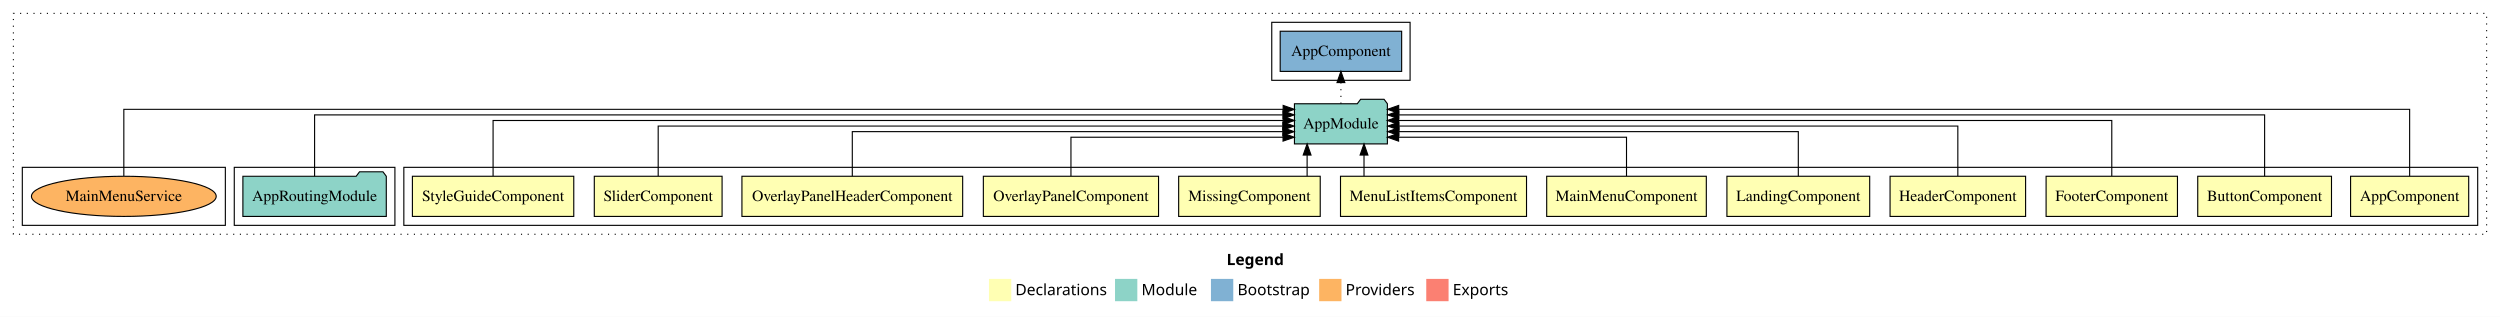
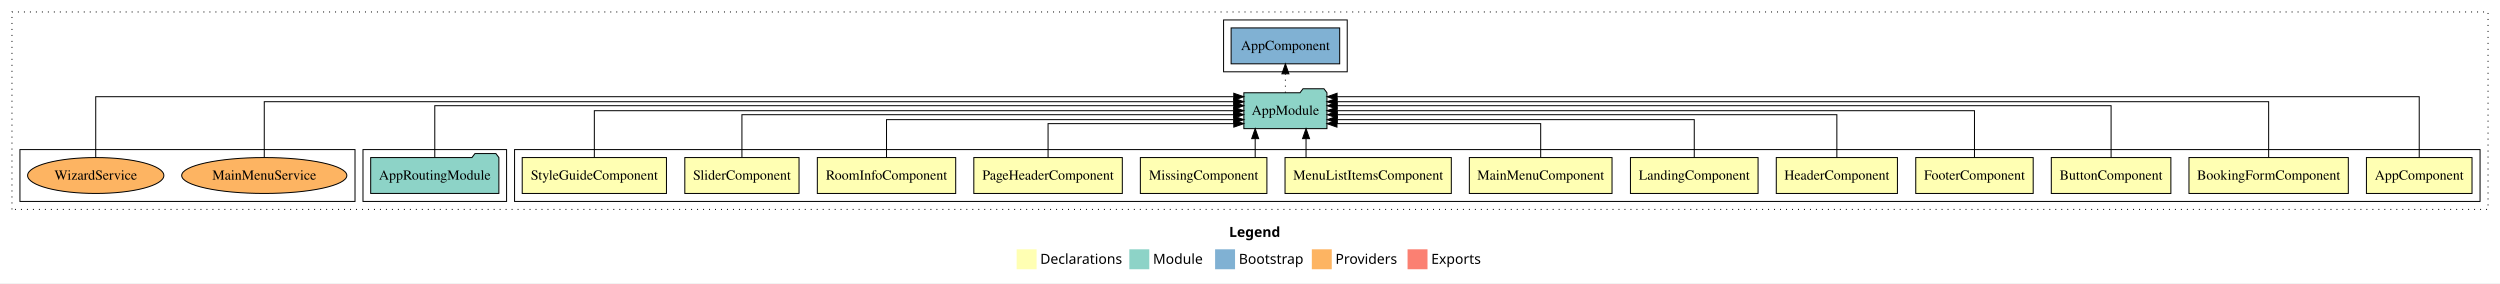
- <svg xmlns="http://www.w3.org/2000/svg" width="2241pt" height="284pt" viewBox="0.00 0.00 2241.00 284.00">
+ <svg xmlns="http://www.w3.org/2000/svg" width="2507pt" height="284pt" viewBox="0.00 0.00 2507.00 284.00">
  <g id="graph0" class="graph" transform="scale(1 1) rotate(0) translate(4 280)">
-     <polygon fill="#ffffff" stroke="transparent" points="-4,4 -4,-280 2237,-280 2237,4 -4,4" />
-     <text text-anchor="start" x="1095.509" y="-42.4" font-family="sans-serif" font-weight="bold" font-size="14.00" fill="#000000">Legend</text>
-     <polygon fill="#ffffb3" stroke="transparent" points="882.5,-10 882.5,-30 902.5,-30 902.5,-10 882.5,-10" />
-     <text text-anchor="start" x="906.129" y="-15.4" font-family="sans-serif" font-size="14.00" fill="#000000">  Declarations</text>
-     <polygon fill="#8dd3c7" stroke="transparent" points="995.5,-10 995.5,-30 1015.5,-30 1015.5,-10 995.5,-10" />
-     <text text-anchor="start" x="1019.225" y="-15.4" font-family="sans-serif" font-size="14.00" fill="#000000">  Module</text>
-     <polygon fill="#80b1d3" stroke="transparent" points="1081.5,-10 1081.5,-30 1101.5,-30 1101.5,-10 1081.5,-10" />
-     <text text-anchor="start" x="1105.281" y="-15.4" font-family="sans-serif" font-size="14.00" fill="#000000">  Bootstrap</text>
-     <polygon fill="#fdb462" stroke="transparent" points="1178.5,-10 1178.5,-30 1198.5,-30 1198.5,-10 1178.5,-10" />
-     <text text-anchor="start" x="1202.173" y="-15.4" font-family="sans-serif" font-size="14.00" fill="#000000">  Providers</text>
-     <polygon fill="#fb8072" stroke="transparent" points="1274.5,-10 1274.5,-30 1294.5,-30 1294.5,-10 1274.5,-10" />
-     <text text-anchor="start" x="1298.226" y="-15.4" font-family="sans-serif" font-size="14.00" fill="#000000">  Exports</text>
+     <polygon fill="#ffffff" stroke="transparent" points="-4,4 -4,-280 2503,-280 2503,4 -4,4" />
+     <text text-anchor="start" x="1228.509" y="-42.4" font-family="sans-serif" font-weight="bold" font-size="14.00" fill="#000000">Legend</text>
+     <polygon fill="#ffffb3" stroke="transparent" points="1015.5,-10 1015.5,-30 1035.5,-30 1035.5,-10 1015.5,-10" />
+     <text text-anchor="start" x="1039.129" y="-15.4" font-family="sans-serif" font-size="14.00" fill="#000000">  Declarations</text>
+     <polygon fill="#8dd3c7" stroke="transparent" points="1128.5,-10 1128.5,-30 1148.5,-30 1148.5,-10 1128.5,-10" />
+     <text text-anchor="start" x="1152.225" y="-15.4" font-family="sans-serif" font-size="14.00" fill="#000000">  Module</text>
+     <polygon fill="#80b1d3" stroke="transparent" points="1214.5,-10 1214.5,-30 1234.5,-30 1234.5,-10 1214.5,-10" />
+     <text text-anchor="start" x="1238.281" y="-15.4" font-family="sans-serif" font-size="14.00" fill="#000000">  Bootstrap</text>
+     <polygon fill="#fdb462" stroke="transparent" points="1311.5,-10 1311.5,-30 1331.5,-30 1331.5,-10 1311.5,-10" />
+     <text text-anchor="start" x="1335.173" y="-15.4" font-family="sans-serif" font-size="14.00" fill="#000000">  Providers</text>
+     <polygon fill="#fb8072" stroke="transparent" points="1407.5,-10 1407.5,-30 1427.5,-30 1427.5,-10 1407.5,-10" />
+     <text text-anchor="start" x="1431.226" y="-15.4" font-family="sans-serif" font-size="14.00" fill="#000000">  Exports</text>
    <g id="clust1" class="cluster">
-       <polygon fill="none" stroke="#000000" stroke-dasharray="1,5" points="8,-70 8,-268 2225,-268 2225,-70 8,-70" />
+       <polygon fill="none" stroke="#000000" stroke-dasharray="1,5" points="8,-70 8,-268 2491,-268 2491,-70 8,-70" />
    </g>
    <g id="clust2" class="cluster">
-       <polygon fill="none" stroke="#000000" points="358,-78 358,-130 2217,-130 2217,-78 358,-78" />
+       <polygon fill="none" stroke="#000000" points="512,-78 512,-130 2483,-130 2483,-78 512,-78" />
    </g>
-     <g id="clust15" class="cluster">
-       <polygon fill="none" stroke="#000000" points="206,-78 206,-130 350,-130 350,-78 206,-78" />
-     </g>
-     <g id="clust17" class="cluster">
-       <polygon fill="none" stroke="#000000" points="1136,-208 1136,-260 1260,-260 1260,-208 1136,-208" />
+     <g id="clust16" class="cluster">
+       <polygon fill="none" stroke="#000000" points="360,-78 360,-130 504,-130 504,-78 360,-78" />
    </g>
    <g id="clust18" class="cluster">
-       <polygon fill="none" stroke="#000000" points="16,-78 16,-130 198,-130 198,-78 16,-78" />
+       <polygon fill="none" stroke="#000000" points="1223,-208 1223,-260 1347,-260 1347,-208 1223,-208" />
+     </g>
+     <g id="clust19" class="cluster">
+       <polygon fill="none" stroke="#000000" points="16,-78 16,-130 352,-130 352,-78 16,-78" />
    </g>
    <g id="node1" class="node">
-       <polygon fill="#ffffb3" stroke="#000000" points="2208.94,-122 2103.06,-122 2103.06,-86 2208.94,-86 2208.94,-122" />
-       <text text-anchor="middle" x="2156" y="-99.8" font-family="Times,serif" font-size="14.00" fill="#000000">AppComponent</text>
+       <polygon fill="#ffffb3" stroke="#000000" points="2474.94,-122 2369.06,-122 2369.06,-86 2474.94,-86 2474.94,-122" />
+       <text text-anchor="middle" x="2422" y="-99.8" font-family="Times,serif" font-size="14.00" fill="#000000">AppComponent</text>
+     </g>
+     <g id="node14" class="node">
+       <polygon fill="#8dd3c7" stroke="#000000" points="1326.657,-187 1323.657,-191 1302.657,-191 1299.657,-187 1243.343,-187 1243.343,-151 1326.657,-151 1326.657,-187" />
+       <text text-anchor="middle" x="1285" y="-164.8" font-family="Times,serif" font-size="14.00" fill="#000000">AppModule</text>
+     </g>
+     <g id="edge1" class="edge">
+       <path fill="none" stroke="#000000" d="M2422,-122.323C2422,-145.66 2422,-183 2422,-183 2422,-183 1336.815,-183 1336.815,-183" />
+       <polygon fill="#000000" stroke="#000000" points="1336.815,-179.5 1326.815,-183 1336.815,-186.5 1336.815,-179.5" />
+     </g>
+     <g id="node2" class="node">
+       <polygon fill="#ffffb3" stroke="#000000" points="2350.893,-122 2191.107,-122 2191.107,-86 2350.893,-86 2350.893,-122" />
+       <text text-anchor="middle" x="2271" y="-99.8" font-family="Times,serif" font-size="14.00" fill="#000000">BookingFormComponent</text>
+     </g>
+     <g id="edge2" class="edge">
+       <path fill="none" stroke="#000000" d="M2271,-122.292C2271,-144.206 2271,-178 2271,-178 2271,-178 1336.737,-178 1336.737,-178" />
+       <polygon fill="#000000" stroke="#000000" points="1336.737,-174.5 1326.737,-178 1336.737,-181.5 1336.737,-174.5" />
+     </g>
+     <g id="node3" class="node">
+       <polygon fill="#ffffb3" stroke="#000000" points="2172.951,-122 2053.049,-122 2053.049,-86 2172.951,-86 2172.951,-122" />
+       <text text-anchor="middle" x="2113" y="-99.8" font-family="Times,serif" font-size="14.00" fill="#000000">ButtonComponent</text>
+     </g>
+     <g id="edge3" class="edge">
+       <path fill="none" stroke="#000000" d="M2113,-122.027C2113,-142.767 2113,-174 2113,-174 2113,-174 1336.913,-174 1336.913,-174" />
+       <polygon fill="#000000" stroke="#000000" points="1336.913,-170.5 1326.913,-174 1336.913,-177.5 1336.913,-170.5" />
+     </g>
+     <g id="node4" class="node">
+       <polygon fill="#ffffb3" stroke="#000000" points="2034.881,-122 1917.119,-122 1917.119,-86 2034.881,-86 2034.881,-122" />
+       <text text-anchor="middle" x="1976" y="-99.8" font-family="Times,serif" font-size="14.00" fill="#000000">FooterComponent</text>
+     </g>
+     <g id="edge4" class="edge">
+       <path fill="none" stroke="#000000" d="M1976,-122.106C1976,-141.339 1976,-169 1976,-169 1976,-169 1336.669,-169 1336.669,-169" />
+       <polygon fill="#000000" stroke="#000000" points="1336.669,-165.5 1326.669,-169 1336.669,-172.5 1336.669,-165.5" />
+     </g>
+     <g id="node5" class="node">
+       <polygon fill="#ffffb3" stroke="#000000" points="1898.744,-122 1777.256,-122 1777.256,-86 1898.744,-86 1898.744,-122" />
+       <text text-anchor="middle" x="1838" y="-99.8" font-family="Times,serif" font-size="14.00" fill="#000000">HeaderComponent</text>
+     </g>
+     <g id="edge5" class="edge">
+       <path fill="none" stroke="#000000" d="M1838,-122.302C1838,-140.27 1838,-165 1838,-165 1838,-165 1337.019,-165 1337.019,-165" />
+       <polygon fill="#000000" stroke="#000000" points="1337.019,-161.5 1327.019,-165 1337.019,-168.5 1337.019,-161.5" />
+     </g>
+     <g id="node6" class="node">
+       <polygon fill="#ffffb3" stroke="#000000" points="1758.99,-122 1631.01,-122 1631.01,-86 1758.99,-86 1758.99,-122" />
+       <text text-anchor="middle" x="1695" y="-99.8" font-family="Times,serif" font-size="14.00" fill="#000000">LandingComponent</text>
+     </g>
+     <g id="edge6" class="edge">
+       <path fill="none" stroke="#000000" d="M1695,-122.027C1695,-138.398 1695,-160 1695,-160 1695,-160 1336.95,-160 1336.95,-160" />
+       <polygon fill="#000000" stroke="#000000" points="1336.95,-156.5 1326.95,-160 1336.95,-163.5 1336.95,-156.5" />
+     </g>
+     <g id="node7" class="node">
+       <polygon fill="#ffffb3" stroke="#000000" points="1612.542,-122 1469.458,-122 1469.458,-86 1612.542,-86 1612.542,-122" />
+       <text text-anchor="middle" x="1541" y="-99.8" font-family="Times,serif" font-size="14.00" fill="#000000">MainMenuComponent</text>
+     </g>
+     <g id="edge7" class="edge">
+       <path fill="none" stroke="#000000" d="M1541,-122.187C1541,-137.182 1541,-156 1541,-156 1541,-156 1336.701,-156 1336.701,-156" />
+       <polygon fill="#000000" stroke="#000000" points="1336.701,-152.5 1326.701,-156 1336.7,-159.5 1336.701,-152.5" />
+     </g>
+     <g id="node8" class="node">
+       <polygon fill="#ffffb3" stroke="#000000" points="1451.371,-122 1284.629,-122 1284.629,-86 1451.371,-86 1451.371,-122" />
+       <text text-anchor="middle" x="1368" y="-99.8" font-family="Times,serif" font-size="14.00" fill="#000000">MenuListItemsComponent</text>
+     </g>
+     <g id="edge8" class="edge">
+       <path fill="none" stroke="#000000" d="M1305.696,-122.106C1305.696,-122.106 1305.696,-140.991 1305.696,-140.991" />
+       <polygon fill="#000000" stroke="#000000" points="1302.196,-140.991 1305.696,-150.991 1309.196,-140.991 1302.196,-140.991" />
+     </g>
+     <g id="node9" class="node">
+       <polygon fill="#ffffb3" stroke="#000000" points="1266.448,-122 1139.552,-122 1139.552,-86 1266.448,-86 1266.448,-122" />
+       <text text-anchor="middle" x="1203" y="-99.8" font-family="Times,serif" font-size="14.00" fill="#000000">MissingComponent</text>
+     </g>
+     <g id="edge9" class="edge">
+       <path fill="none" stroke="#000000" d="M1254.698,-122.106C1254.698,-122.106 1254.698,-140.991 1254.698,-140.991" />
+       <polygon fill="#000000" stroke="#000000" points="1251.198,-140.991 1254.698,-150.991 1258.198,-140.991 1251.198,-140.991" />
+     </g>
+     <g id="node10" class="node">
+       <polygon fill="#ffffb3" stroke="#000000" points="1121.455,-122 972.545,-122 972.545,-86 1121.455,-86 1121.455,-122" />
+       <text text-anchor="middle" x="1047" y="-99.8" font-family="Times,serif" font-size="14.00" fill="#000000">PageHeaderComponent</text>
+     </g>
+     <g id="edge10" class="edge">
+       <path fill="none" stroke="#000000" d="M1047,-122.187C1047,-137.182 1047,-156 1047,-156 1047,-156 1233.271,-156 1233.271,-156" />
+       <polygon fill="#000000" stroke="#000000" points="1233.271,-159.5 1243.271,-156 1233.271,-152.5 1233.271,-159.5" />
+     </g>
+     <g id="node11" class="node">
+       <polygon fill="#ffffb3" stroke="#000000" points="954.381,-122 815.619,-122 815.619,-86 954.381,-86 954.381,-122" />
+       <text text-anchor="middle" x="885" y="-99.8" font-family="Times,serif" font-size="14.00" fill="#000000">RoomInfoComponent</text>
+     </g>
+     <g id="edge11" class="edge">
+       <path fill="none" stroke="#000000" d="M885,-122.027C885,-138.398 885,-160 885,-160 885,-160 1233.325,-160 1233.325,-160" />
+       <polygon fill="#000000" stroke="#000000" points="1233.325,-163.5 1243.325,-160 1233.325,-156.5 1233.325,-163.5" />
+     </g>
+     <g id="node12" class="node">
+       <polygon fill="#ffffb3" stroke="#000000" points="797.272,-122 682.728,-122 682.728,-86 797.272,-86 797.272,-122" />
+       <text text-anchor="middle" x="740" y="-99.8" font-family="Times,serif" font-size="14.00" fill="#000000">SliderComponent</text>
+     </g>
+     <g id="edge12" class="edge">
+       <path fill="none" stroke="#000000" d="M740,-122.302C740,-140.27 740,-165 740,-165 740,-165 1233.14,-165 1233.14,-165" />
+       <polygon fill="#000000" stroke="#000000" points="1233.14,-168.5 1243.14,-165 1233.14,-161.5 1233.14,-168.5" />
    </g>
    <g id="node13" class="node">
-       <polygon fill="#8dd3c7" stroke="#000000" points="1239.657,-187 1236.657,-191 1215.657,-191 1212.657,-187 1156.343,-187 1156.343,-151 1239.657,-151 1239.657,-187" />
-       <text text-anchor="middle" x="1198" y="-164.8" font-family="Times,serif" font-size="14.00" fill="#000000">AppModule</text>
+       <polygon fill="#ffffb3" stroke="#000000" points="664.323,-122 519.677,-122 519.677,-86 664.323,-86 664.323,-122" />
+       <text text-anchor="middle" x="592" y="-99.8" font-family="Times,serif" font-size="14.00" fill="#000000">StyleGuideComponent</text>
    </g>
-     <g id="edge1" class="edge">
-       <path fill="none" stroke="#000000" d="M2156,-122.091C2156,-145.133 2156,-182 2156,-182 2156,-182 1249.78,-182 1249.78,-182" />
-       <polygon fill="#000000" stroke="#000000" points="1249.78,-178.5 1239.78,-182 1249.78,-185.5 1249.78,-178.5" />
+     <g id="edge13" class="edge">
+       <path fill="none" stroke="#000000" d="M592,-122.106C592,-141.339 592,-169 592,-169 592,-169 1233.21,-169 1233.21,-169" />
+       <polygon fill="#000000" stroke="#000000" points="1233.21,-172.5 1243.21,-169 1233.21,-165.5 1233.21,-172.5" />
    </g>
-     <g id="node2" class="node">
-       <polygon fill="#ffffb3" stroke="#000000" points="2085.951,-122 1966.049,-122 1966.049,-86 2085.951,-86 2085.951,-122" />
-       <text text-anchor="middle" x="2026" y="-99.8" font-family="Times,serif" font-size="14.00" fill="#000000">ButtonComponent</text>
+     <g id="node16" class="node">
+       <polygon fill="#80b1d3" stroke="#000000" points="1339.439,-252 1230.561,-252 1230.561,-216 1339.439,-216 1339.439,-252" />
+       <text text-anchor="middle" x="1285" y="-229.8" font-family="Times,serif" font-size="14.00" fill="#000000">AppComponent </text>
    </g>
-     <g id="edge2" class="edge">
-       <path fill="none" stroke="#000000" d="M2026,-122.045C2026,-143.662 2026,-177 2026,-177 2026,-177 1249.913,-177 1249.913,-177" />
-       <polygon fill="#000000" stroke="#000000" points="1249.913,-173.5 1239.913,-177 1249.913,-180.5 1249.913,-173.5" />
-     </g>
-     <g id="node3" class="node">
-       <polygon fill="#ffffb3" stroke="#000000" points="1947.881,-122 1830.119,-122 1830.119,-86 1947.881,-86 1947.881,-122" />
-       <text text-anchor="middle" x="1889" y="-99.8" font-family="Times,serif" font-size="14.00" fill="#000000">FooterComponent</text>
-     </g>
-     <g id="edge3" class="edge">
-       <path fill="none" stroke="#000000" d="M1889,-122.223C1889,-142.365 1889,-172 1889,-172 1889,-172 1249.669,-172 1249.669,-172" />
-       <polygon fill="#000000" stroke="#000000" points="1249.669,-168.5 1239.669,-172 1249.669,-175.5 1249.669,-168.5" />
-     </g>
-     <g id="node4" class="node">
-       <polygon fill="#ffffb3" stroke="#000000" points="1811.744,-122 1690.256,-122 1690.256,-86 1811.744,-86 1811.744,-122" />
-       <text text-anchor="middle" x="1751" y="-99.8" font-family="Times,serif" font-size="14.00" fill="#000000">HeaderComponent</text>
-     </g>
-     <g id="edge4" class="edge">
-       <path fill="none" stroke="#000000" d="M1751,-122.222C1751,-140.828 1751,-167 1751,-167 1751,-167 1250.019,-167 1250.019,-167" />
-       <polygon fill="#000000" stroke="#000000" points="1250.019,-163.5 1240.019,-167 1250.019,-170.5 1250.019,-163.5" />
-     </g>
-     <g id="node5" class="node">
-       <polygon fill="#ffffb3" stroke="#000000" points="1671.99,-122 1544.01,-122 1544.01,-86 1671.99,-86 1671.99,-122" />
-       <text text-anchor="middle" x="1608" y="-99.8" font-family="Times,serif" font-size="14.00" fill="#000000">LandingComponent</text>
-     </g>
-     <g id="edge5" class="edge">
-       <path fill="none" stroke="#000000" d="M1608,-122.034C1608,-139.06 1608,-162 1608,-162 1608,-162 1249.95,-162 1249.95,-162" />
-       <polygon fill="#000000" stroke="#000000" points="1249.95,-158.5 1239.95,-162 1249.95,-165.5 1249.95,-158.5" />
-     </g>
-     <g id="node6" class="node">
-       <polygon fill="#ffffb3" stroke="#000000" points="1525.542,-122 1382.458,-122 1382.458,-86 1525.542,-86 1525.542,-122" />
-       <text text-anchor="middle" x="1454" y="-99.8" font-family="Times,serif" font-size="14.00" fill="#000000">MainMenuComponent</text>
-     </g>
-     <g id="edge6" class="edge">
-       <path fill="none" stroke="#000000" d="M1454,-122.24C1454,-137.571 1454,-157 1454,-157 1454,-157 1249.701,-157 1249.701,-157" />
-       <polygon fill="#000000" stroke="#000000" points="1249.701,-153.5 1239.701,-157 1249.7,-160.5 1249.701,-153.5" />
-     </g>
-     <g id="node7" class="node">
-       <polygon fill="#ffffb3" stroke="#000000" points="1364.371,-122 1197.629,-122 1197.629,-86 1364.371,-86 1364.371,-122" />
-       <text text-anchor="middle" x="1281" y="-99.8" font-family="Times,serif" font-size="14.00" fill="#000000">MenuListItemsComponent</text>
-     </g>
-     <g id="edge7" class="edge">
-       <path fill="none" stroke="#000000" d="M1218.696,-122.106C1218.696,-122.106 1218.696,-140.991 1218.696,-140.991" />
-       <polygon fill="#000000" stroke="#000000" points="1215.196,-140.991 1218.696,-150.991 1222.196,-140.991 1215.196,-140.991" />
-     </g>
-     <g id="node8" class="node">
-       <polygon fill="#ffffb3" stroke="#000000" points="1179.448,-122 1052.552,-122 1052.552,-86 1179.448,-86 1179.448,-122" />
-       <text text-anchor="middle" x="1116" y="-99.8" font-family="Times,serif" font-size="14.00" fill="#000000">MissingComponent</text>
-     </g>
-     <g id="edge8" class="edge">
-       <path fill="none" stroke="#000000" d="M1167.698,-122.106C1167.698,-122.106 1167.698,-140.991 1167.698,-140.991" />
-       <polygon fill="#000000" stroke="#000000" points="1164.198,-140.991 1167.698,-150.991 1171.198,-140.991 1164.198,-140.991" />
-     </g>
-     <g id="node9" class="node">
-       <polygon fill="#ffffb3" stroke="#000000" points="1034.523,-122 877.477,-122 877.477,-86 1034.523,-86 1034.523,-122" />
-       <text text-anchor="middle" x="956" y="-99.8" font-family="Times,serif" font-size="14.00" fill="#000000">OverlayPanelComponent</text>
-     </g>
-     <g id="edge9" class="edge">
-       <path fill="none" stroke="#000000" d="M956,-122.24C956,-137.571 956,-157 956,-157 956,-157 1146.123,-157 1146.123,-157" />
-       <polygon fill="#000000" stroke="#000000" points="1146.123,-160.5 1156.123,-157 1146.123,-153.5 1146.123,-160.5" />
-     </g>
-     <g id="node10" class="node">
-       <polygon fill="#ffffb3" stroke="#000000" points="858.933,-122 661.067,-122 661.067,-86 858.933,-86 858.933,-122" />
-       <text text-anchor="middle" x="760" y="-99.8" font-family="Times,serif" font-size="14.00" fill="#000000">OverlayPanelHeaderComponent</text>
-     </g>
-     <g id="edge10" class="edge">
-       <path fill="none" stroke="#000000" d="M760,-122.034C760,-139.06 760,-162 760,-162 760,-162 1146.003,-162 1146.003,-162" />
-       <polygon fill="#000000" stroke="#000000" points="1146.003,-165.5 1156.003,-162 1146.003,-158.5 1146.003,-165.5" />
-     </g>
-     <g id="node11" class="node">
-       <polygon fill="#ffffb3" stroke="#000000" points="643.272,-122 528.728,-122 528.728,-86 643.272,-86 643.272,-122" />
-       <text text-anchor="middle" x="586" y="-99.8" font-family="Times,serif" font-size="14.00" fill="#000000">SliderComponent</text>
-     </g>
-     <g id="edge11" class="edge">
-       <path fill="none" stroke="#000000" d="M586,-122.222C586,-140.828 586,-167 586,-167 586,-167 1145.935,-167 1145.935,-167" />
-       <polygon fill="#000000" stroke="#000000" points="1145.935,-170.5 1155.935,-167 1145.935,-163.5 1145.935,-170.5" />
-     </g>
-     <g id="node12" class="node">
-       <polygon fill="#ffffb3" stroke="#000000" points="510.323,-122 365.677,-122 365.677,-86 510.323,-86 510.323,-122" />
-       <text text-anchor="middle" x="438" y="-99.8" font-family="Times,serif" font-size="14.00" fill="#000000">StyleGuideComponent</text>
-     </g>
-     <g id="edge12" class="edge">
-       <path fill="none" stroke="#000000" d="M438,-122.223C438,-142.365 438,-172 438,-172 438,-172 1146.328,-172 1146.328,-172" />
-       <polygon fill="#000000" stroke="#000000" points="1146.328,-175.5 1156.328,-172 1146.328,-168.5 1146.328,-175.5" />
+     <g id="edge15" class="edge">
+       <path fill="none" stroke="#000000" stroke-dasharray="1,5" d="M1285,-187.106C1285,-187.106 1285,-205.991 1285,-205.991" />
+       <polygon fill="#000000" stroke="#000000" points="1281.5,-205.991 1285,-215.991 1288.5,-205.991 1281.5,-205.991" />
    </g>
    <g id="node15" class="node">
-       <polygon fill="#80b1d3" stroke="#000000" points="1252.439,-252 1143.561,-252 1143.561,-216 1252.439,-216 1252.439,-252" />
-       <text text-anchor="middle" x="1198" y="-229.8" font-family="Times,serif" font-size="14.00" fill="#000000">AppComponent </text>
+       <polygon fill="#8dd3c7" stroke="#000000" points="496.274,-122 493.274,-126 472.274,-126 469.274,-122 367.726,-122 367.726,-86 496.274,-86 496.274,-122" />
+       <text text-anchor="middle" x="432" y="-99.8" font-family="Times,serif" font-size="14.00" fill="#000000">AppRoutingModule</text>
    </g>
    <g id="edge14" class="edge">
-       <path fill="none" stroke="#000000" stroke-dasharray="1,5" d="M1198,-187.106C1198,-187.106 1198,-205.991 1198,-205.991" />
-       <polygon fill="#000000" stroke="#000000" points="1194.5,-205.991 1198,-215.991 1201.5,-205.991 1194.5,-205.991" />
+       <path fill="none" stroke="#000000" d="M432,-122.027C432,-142.767 432,-174 432,-174 432,-174 1233.281,-174 1233.281,-174" />
+       <polygon fill="#000000" stroke="#000000" points="1233.281,-177.5 1243.281,-174 1233.281,-170.5 1233.281,-177.5" />
    </g>
-     <g id="node14" class="node">
-       <polygon fill="#8dd3c7" stroke="#000000" points="342.274,-122 339.274,-126 318.274,-126 315.274,-122 213.726,-122 213.726,-86 342.274,-86 342.274,-122" />
-       <text text-anchor="middle" x="278" y="-99.8" font-family="Times,serif" font-size="14.00" fill="#000000">AppRoutingModule</text>
+     <g id="node17" class="node">
+       <ellipse fill="#fdb462" stroke="#000000" cx="261" cy="-104" rx="82.805" ry="18" />
+       <text text-anchor="middle" x="261" y="-99.8" font-family="Times,serif" font-size="14.00" fill="#000000">MainMenuService</text>
    </g>
-     <g id="edge13" class="edge">
-       <path fill="none" stroke="#000000" d="M278,-122.045C278,-143.662 278,-177 278,-177 278,-177 1146.079,-177 1146.079,-177" />
-       <polygon fill="#000000" stroke="#000000" points="1146.079,-180.5 1156.079,-177 1146.079,-173.5 1146.079,-180.5" />
+     <g id="edge16" class="edge">
+       <path fill="none" stroke="#000000" d="M261,-122.292C261,-144.206 261,-178 261,-178 261,-178 1233.27,-178 1233.27,-178" />
+       <polygon fill="#000000" stroke="#000000" points="1233.27,-181.5 1243.27,-178 1233.27,-174.5 1233.27,-181.5" />
    </g>
-     <g id="node16" class="node">
-       <ellipse fill="#fdb462" stroke="#000000" cx="107" cy="-104" rx="82.805" ry="18" />
-       <text text-anchor="middle" x="107" y="-99.8" font-family="Times,serif" font-size="14.00" fill="#000000">MainMenuService</text>
+     <g id="node18" class="node">
+       <ellipse fill="#fdb462" stroke="#000000" cx="92" cy="-104" rx="68.315" ry="18" />
+       <text text-anchor="middle" x="92" y="-99.8" font-family="Times,serif" font-size="14.00" fill="#000000">WizardService</text>
    </g>
-     <g id="edge15" class="edge">
-       <path fill="none" stroke="#000000" d="M107,-122.091C107,-145.133 107,-182 107,-182 107,-182 1146.233,-182 1146.233,-182" />
-       <polygon fill="#000000" stroke="#000000" points="1146.233,-185.5 1156.233,-182 1146.232,-178.5 1146.233,-185.5" />
+     <g id="edge17" class="edge">
+       <path fill="none" stroke="#000000" d="M92,-122.323C92,-145.66 92,-183 92,-183 92,-183 1233.24,-183 1233.24,-183" />
+       <polygon fill="#000000" stroke="#000000" points="1233.24,-186.5 1243.24,-183 1233.24,-179.5 1233.24,-186.5" />
    </g>
  </g>
</svg>
